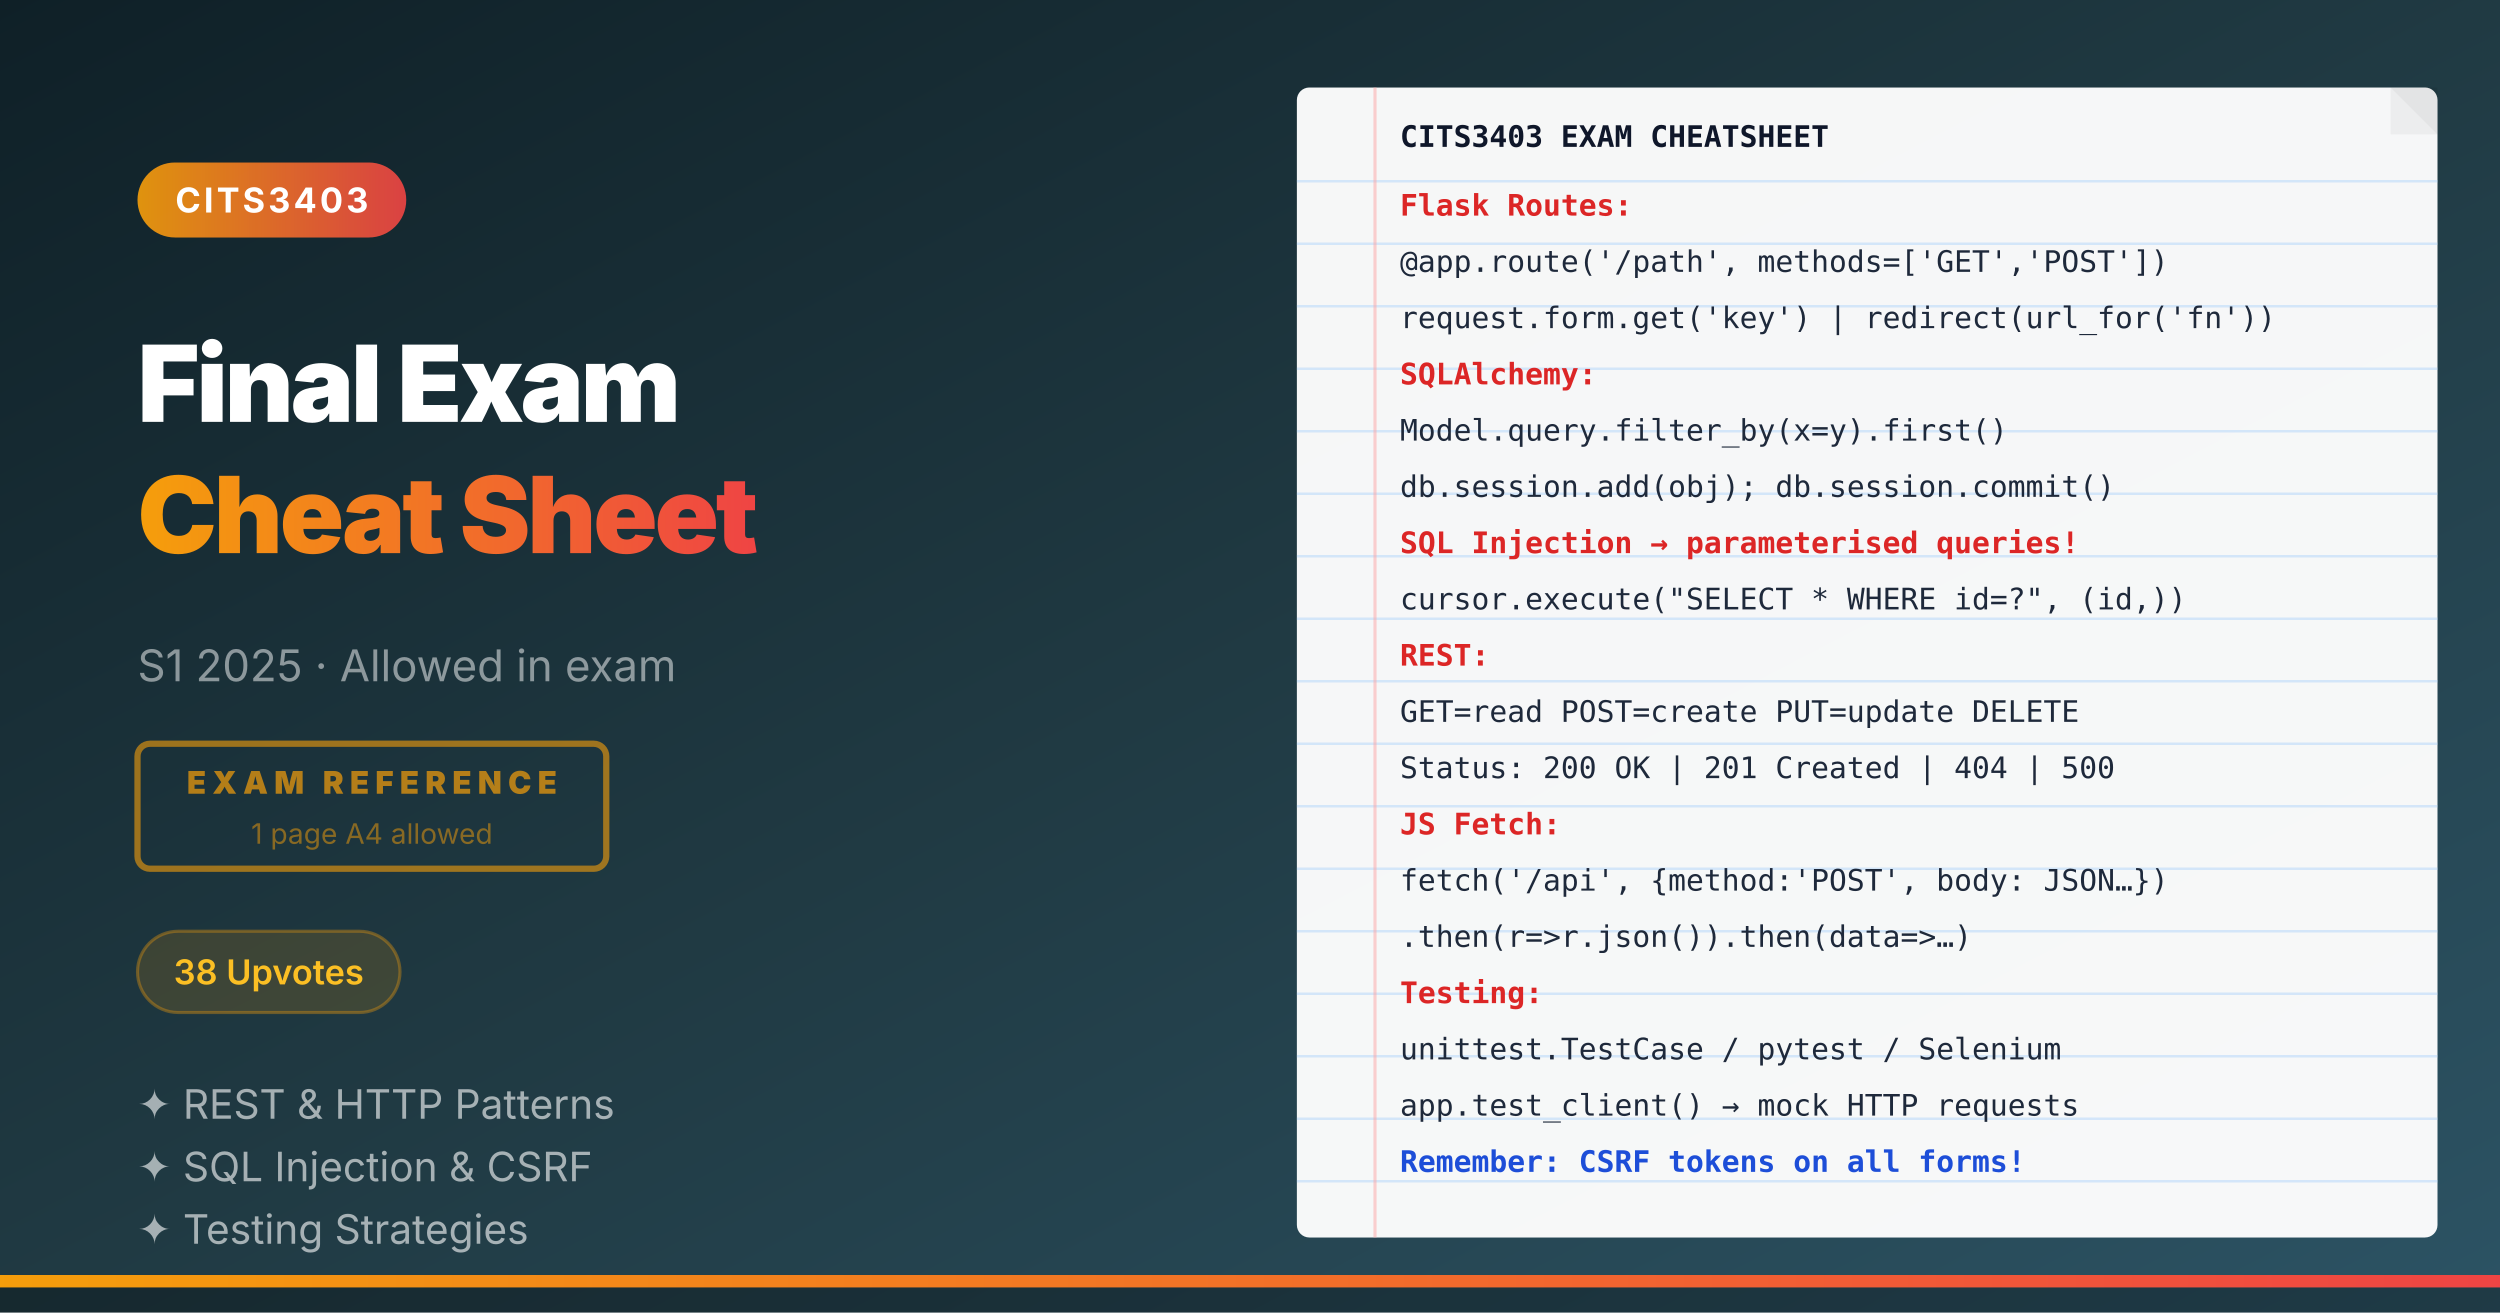
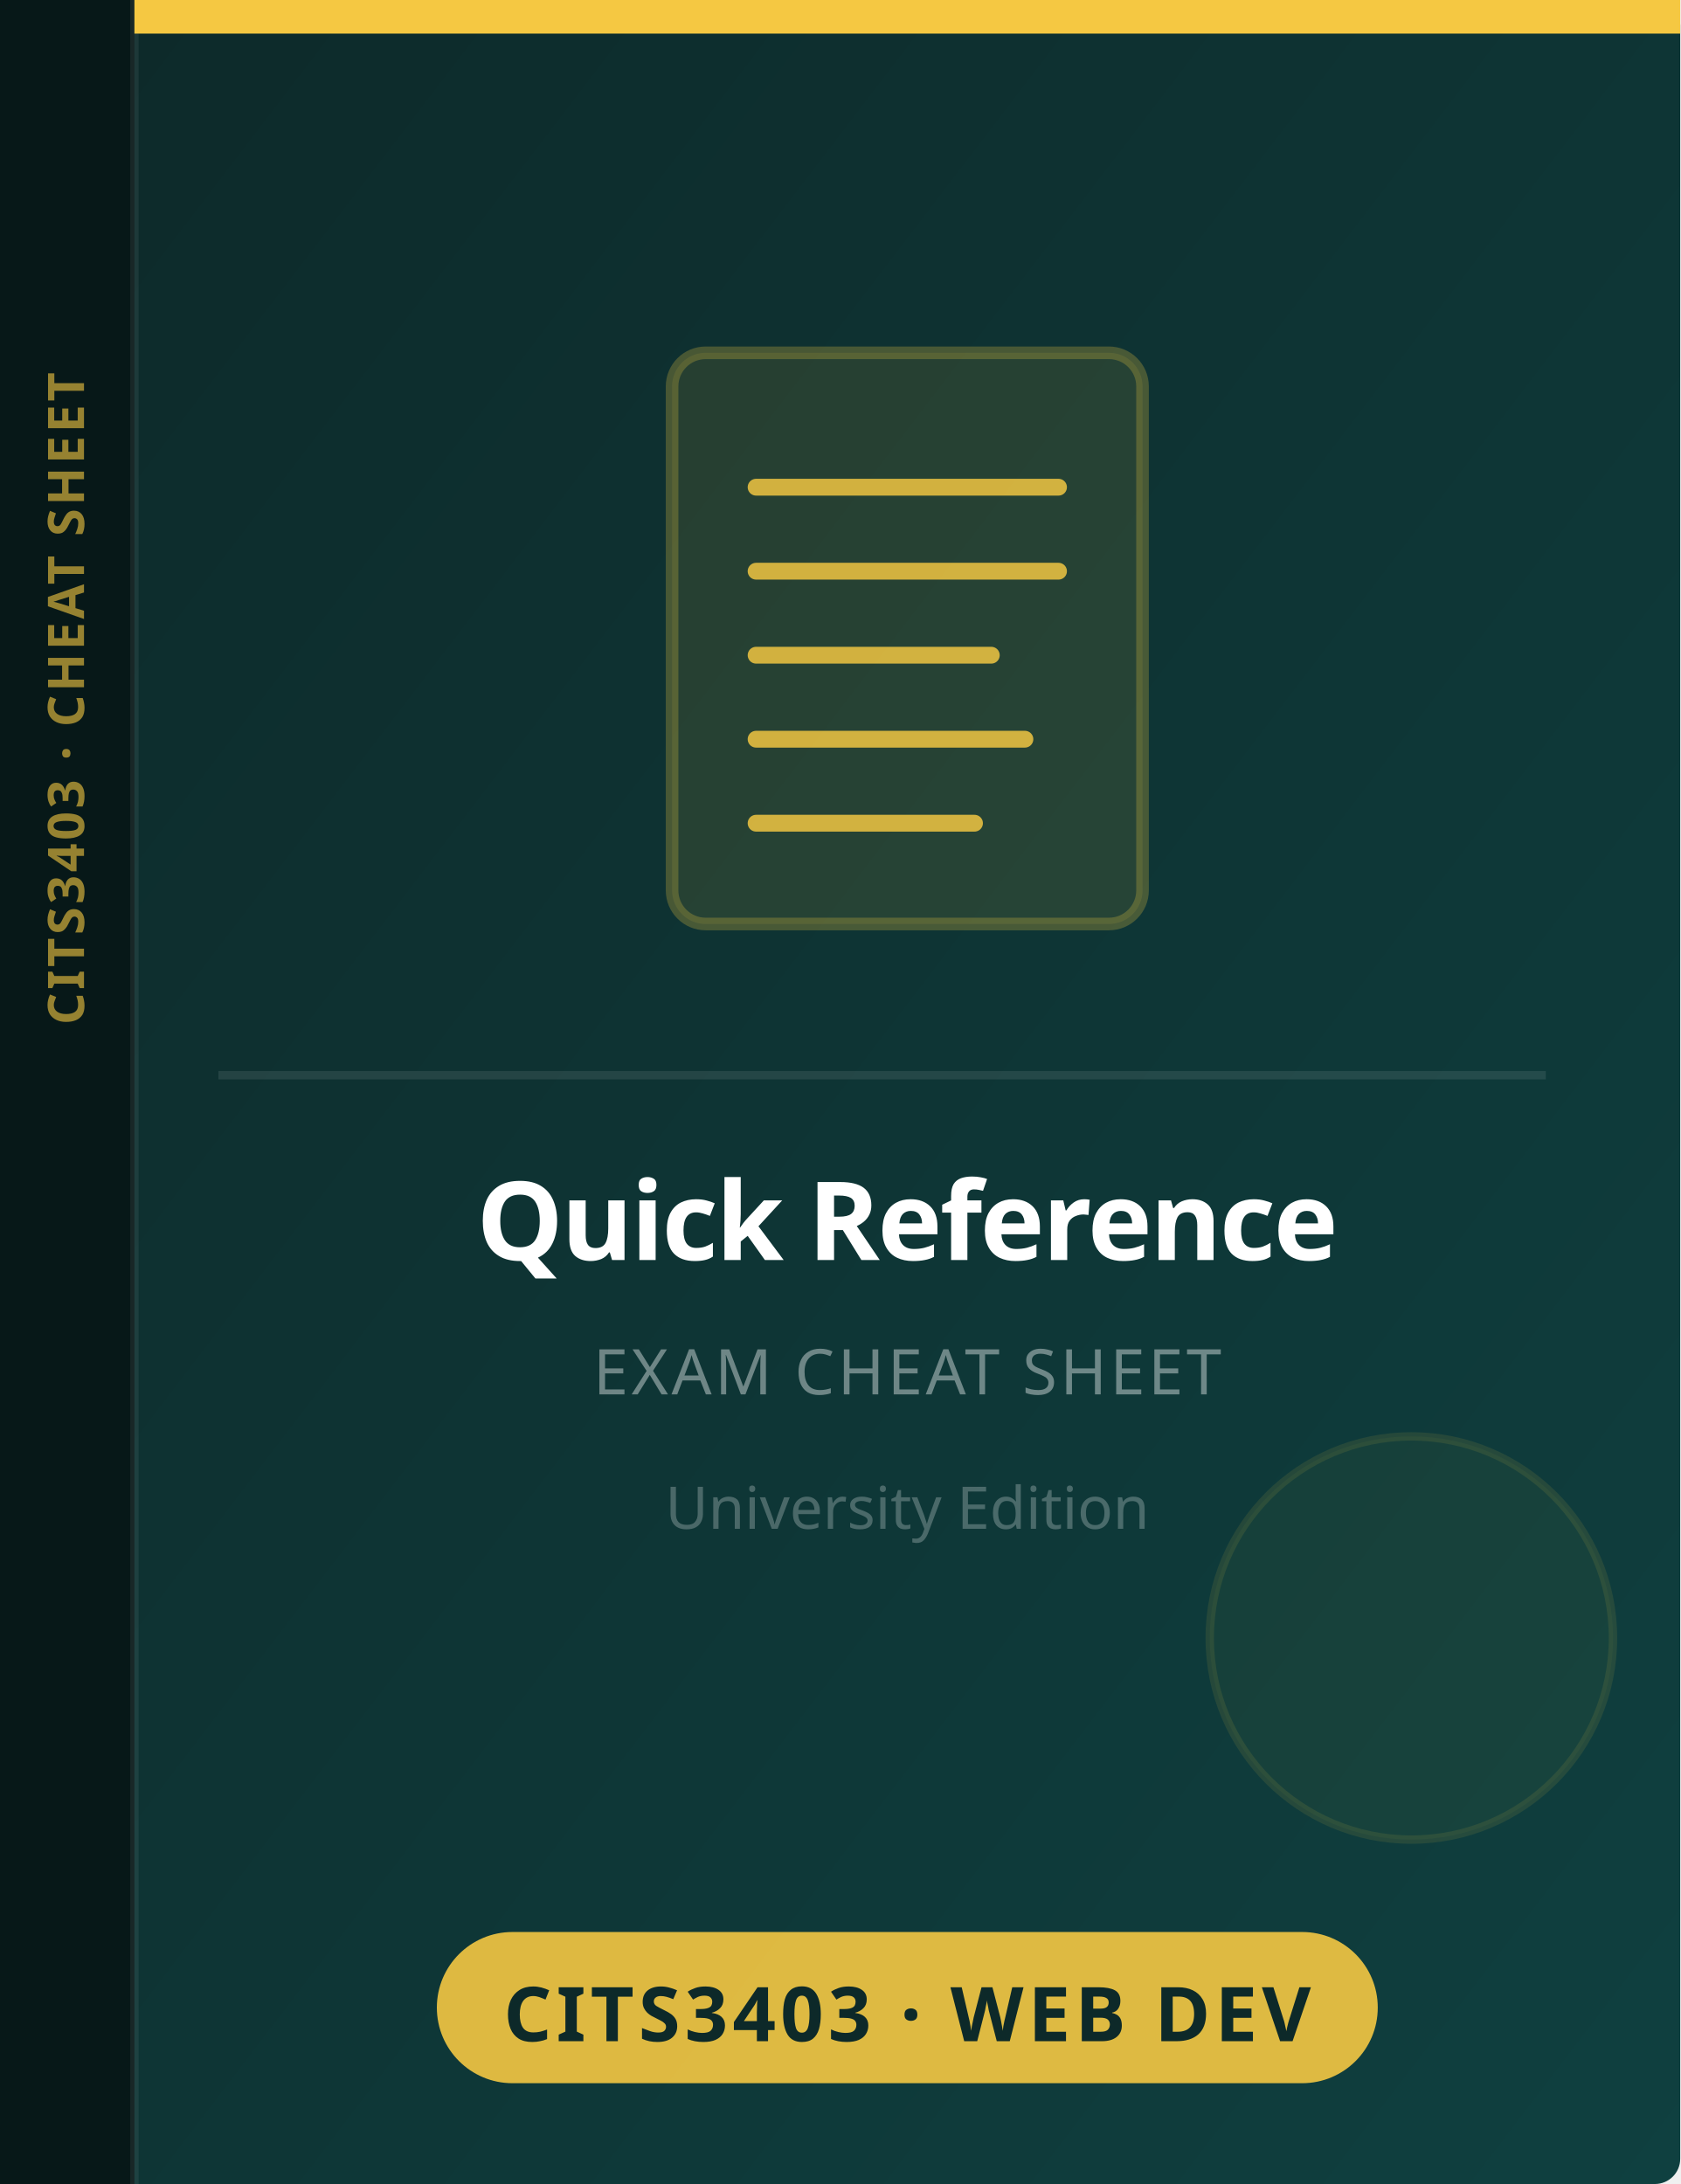
- <svg xmlns="http://www.w3.org/2000/svg" viewBox="0 0 800 420" width="800" height="420">
+ <svg xmlns="http://www.w3.org/2000/svg" viewBox="0 0 200 260" width="200" height="260">
  <defs>
    <linearGradient id="bg" x1="0" y1="0" x2="1" y2="1">
-       <stop offset="0%" stop-color="#0f2027" />
-       <stop offset="50%" stop-color="#203a43" />
-       <stop offset="100%" stop-color="#2c5364" />
-     </linearGradient>
-     <linearGradient id="acc" x1="0" y1="0" x2="1" y2="0">
-       <stop offset="0%" stop-color="#f59e0b" />
-       <stop offset="100%" stop-color="#ef4444" />
+       <stop offset="0%" stop-color="#0d2929" />
+       <stop offset="100%" stop-color="#0f4040" />
    </linearGradient>
  </defs>
-   <rect width="800" height="420" fill="url(#bg)" />
-   <rect x="415" y="28" width="365" height="368" rx="4" fill="rgba(255,255,255,0.96)" />
-   <g stroke="rgba(147,197,253,0.35)" stroke-width="0.8">
-     <line x1="415" y1="58" x2="780" y2="58" />
-     <line x1="415" y1="78" x2="780" y2="78" />
-     <line x1="415" y1="98" x2="780" y2="98" />
-     <line x1="415" y1="118" x2="780" y2="118" />
-     <line x1="415" y1="138" x2="780" y2="138" />
-     <line x1="415" y1="158" x2="780" y2="158" />
-     <line x1="415" y1="178" x2="780" y2="178" />
-     <line x1="415" y1="198" x2="780" y2="198" />
-     <line x1="415" y1="218" x2="780" y2="218" />
-     <line x1="415" y1="238" x2="780" y2="238" />
-     <line x1="415" y1="258" x2="780" y2="258" />
-     <line x1="415" y1="278" x2="780" y2="278" />
-     <line x1="415" y1="298" x2="780" y2="298" />
-     <line x1="415" y1="318" x2="780" y2="318" />
-     <line x1="415" y1="338" x2="780" y2="338" />
-     <line x1="415" y1="358" x2="780" y2="358" />
-     <line x1="415" y1="378" x2="780" y2="378" />
+   <rect width="200" height="260" fill="url(#bg)" rx="3" />
+   <rect width="16" height="260" fill="#071818" rx="3 0 0 3" />
+   <line x1="16" y1="0" x2="16" y2="260" stroke="rgba(255,255,255,0.07)" stroke-width="1" />
+   <text x="-122" y="10" transform="rotate(-90)" fill="rgba(245,200,66,0.6)" font-family="sans-serif" font-size="6" font-weight="700" letter-spacing="0.06em">CITS3403 · CHEAT SHEET</text>
+   <rect x="16" y="0" width="184" height="4" fill="#f5c842" />
+   <g transform="translate(108, 72)" opacity="0.85">
+     <rect x="-28" y="-30" width="56" height="68" rx="4" fill="rgba(245,200,66,0.12)" stroke="rgba(245,200,66,0.3)" stroke-width="1.5" />
+     <line x1="-18" y1="-14" x2="18" y2="-14" stroke="#f5c842" stroke-width="2" stroke-linecap="round" />
+     <line x1="-18" y1="-4" x2="18" y2="-4" stroke="#f5c842" stroke-width="2" stroke-linecap="round" />
+     <line x1="-18" y1="6" x2="10" y2="6" stroke="#f5c842" stroke-width="2" stroke-linecap="round" />
+     <line x1="-18" y1="16" x2="14" y2="16" stroke="#f5c842" stroke-width="2" stroke-linecap="round" />
+     <line x1="-18" y1="26" x2="8" y2="26" stroke="#f5c842" stroke-width="2" stroke-linecap="round" />
  </g>
-   <line x1="440" y1="28" x2="440" y2="396" stroke="rgba(252,165,165,0.5)" stroke-width="1" />
-   <g font-family="monospace" font-size="9.5" fill="#1e293b">
-     <text x="448" y="47" font-weight="700" fill="#0f172a">CITS3403 EXAM CHEATSHEET</text>
-     <text x="448" y="69" font-weight="700" fill="#dc2626">Flask Routes:</text>
-     <text x="448" y="87">@app.route('/path', methods=['GET','POST'])</text>
-     <text x="448" y="105">request.form.get('key')  |  redirect(url_for('fn'))</text>
-     <text x="448" y="123" font-weight="700" fill="#dc2626">SQLAlchemy:</text>
-     <text x="448" y="141">Model.query.filter_by(x=y).first()</text>
-     <text x="448" y="159">db.session.add(obj); db.session.commit()</text>
-     <text x="448" y="177" font-weight="700" fill="#dc2626">SQL Injection → parameterised queries!</text>
-     <text x="448" y="195">cursor.execute("SELECT * WHERE id=?", (id,))</text>
-     <text x="448" y="213" font-weight="700" fill="#dc2626">REST:</text>
-     <text x="448" y="231">GET=read  POST=create  PUT=update  DELETE</text>
-     <text x="448" y="249">Status: 200 OK | 201 Created | 404 | 500</text>
-     <text x="448" y="267" font-weight="700" fill="#dc2626">JS Fetch:</text>
-     <text x="448" y="285">fetch('/api', {method:'POST', body: JSON…})</text>
-     <text x="448" y="303">  .then(r=&gt;r.json()).then(data=&gt;…)</text>
-     <text x="448" y="321" font-weight="700" fill="#dc2626">Testing:</text>
-     <text x="448" y="339">unittest.TestCase / pytest / Selenium</text>
-     <text x="448" y="357">app.test_client() → mock HTTP requests</text>
-     <text x="448" y="375" font-weight="700" fill="#1d4ed8">Remember: CSRF tokens on all forms!</text>
-   </g>
-   <polygon points="780,28 765,28 780,43" fill="rgba(0,0,0,0.08)" />
-   <polygon points="765,28 780,43 765,43" fill="rgba(0,0,0,0.04)" />
-   <rect x="44" y="52" width="86" height="24" rx="12" fill="url(#acc)" opacity="0.9" />
-   <text x="87" y="68" font-family="Inter, sans-serif" font-size="11" font-weight="700" fill="#fff" text-anchor="middle" letter-spacing="1">CITS3403</text>
-   <text x="44" y="135" font-family="Inter, sans-serif" font-size="34" font-weight="900" fill="#fff" letter-spacing="-1">Final Exam</text>
-   <text x="44" y="177" font-family="Inter, sans-serif" font-size="34" font-weight="900" fill="url(#acc)" letter-spacing="-1">Cheat Sheet</text>
-   <text x="44" y="218" font-family="Inter, sans-serif" font-size="14" fill="rgba(255,255,255,0.5)">S1 2025  ·  Allowed in exam</text>
-   <rect x="44" y="238" width="150" height="40" rx="4" fill="none" stroke="rgba(245,158,11,0.6)" stroke-width="2" />
-   <text x="119" y="254" font-family="Inter, sans-serif" font-size="10" font-weight="900" fill="rgba(245,158,11,0.7)" text-anchor="middle" letter-spacing="2">EXAM REFERENCE</text>
-   <text x="119" y="270" font-family="Inter, sans-serif" font-size="9" fill="rgba(245,158,11,0.5)" text-anchor="middle">1 page A4 allowed</text>
-   <g transform="translate(44, 298)">
-     <rect width="84" height="26" rx="13" fill="rgba(245,158,11,0.15)" stroke="rgba(245,158,11,0.35)" stroke-width="1" />
-     <text x="42" y="17" font-family="Inter, sans-serif" font-size="11" font-weight="600" fill="#fbbf24" text-anchor="middle">38 Upvotes</text>
-   </g>
-   <g font-family="Inter, sans-serif" font-size="13" fill="rgba(255,255,255,0.6)">
-     <text x="44" y="358">✦  REST &amp; HTTP Patterns</text>
-     <text x="44" y="378">✦  SQL Injection &amp; CSRF</text>
-     <text x="44" y="398">✦  Testing Strategies</text>
-   </g>
-   <rect x="0" y="408" width="800" height="4" fill="url(#acc)" />
-   <rect x="0" y="412" width="800" height="8" fill="rgba(0,0,0,0.3)" />
+   <line x1="26" y1="128" x2="184" y2="128" stroke="rgba(255,255,255,0.09)" stroke-width="1" />
+   <text x="108" y="150" text-anchor="middle" fill="#fff" font-family="sans-serif" font-size="13" font-weight="800" letter-spacing="-0.02em">Quick Reference</text>
+   <text x="108" y="166" text-anchor="middle" fill="rgba(255,255,255,0.4)" font-family="sans-serif" font-size="7.5" letter-spacing="0.05em">EXAM CHEAT SHEET</text>
+   <text x="108" y="182" text-anchor="middle" fill="rgba(255,255,255,0.25)" font-family="sans-serif" font-size="7">University Edition</text>
+   <rect x="52" y="230" width="112" height="18" rx="9" fill="#f5c842" opacity="0.9" />
+   <text x="108" y="243" text-anchor="middle" fill="#0d2929" font-family="sans-serif" font-size="9" font-weight="800" letter-spacing="0.06em">CITS3403 · WEB DEV</text>
+   <circle cx="168" cy="195" r="24" fill="rgba(245,200,66,0.04)" stroke="rgba(245,200,66,0.1)" stroke-width="1" />
</svg>
